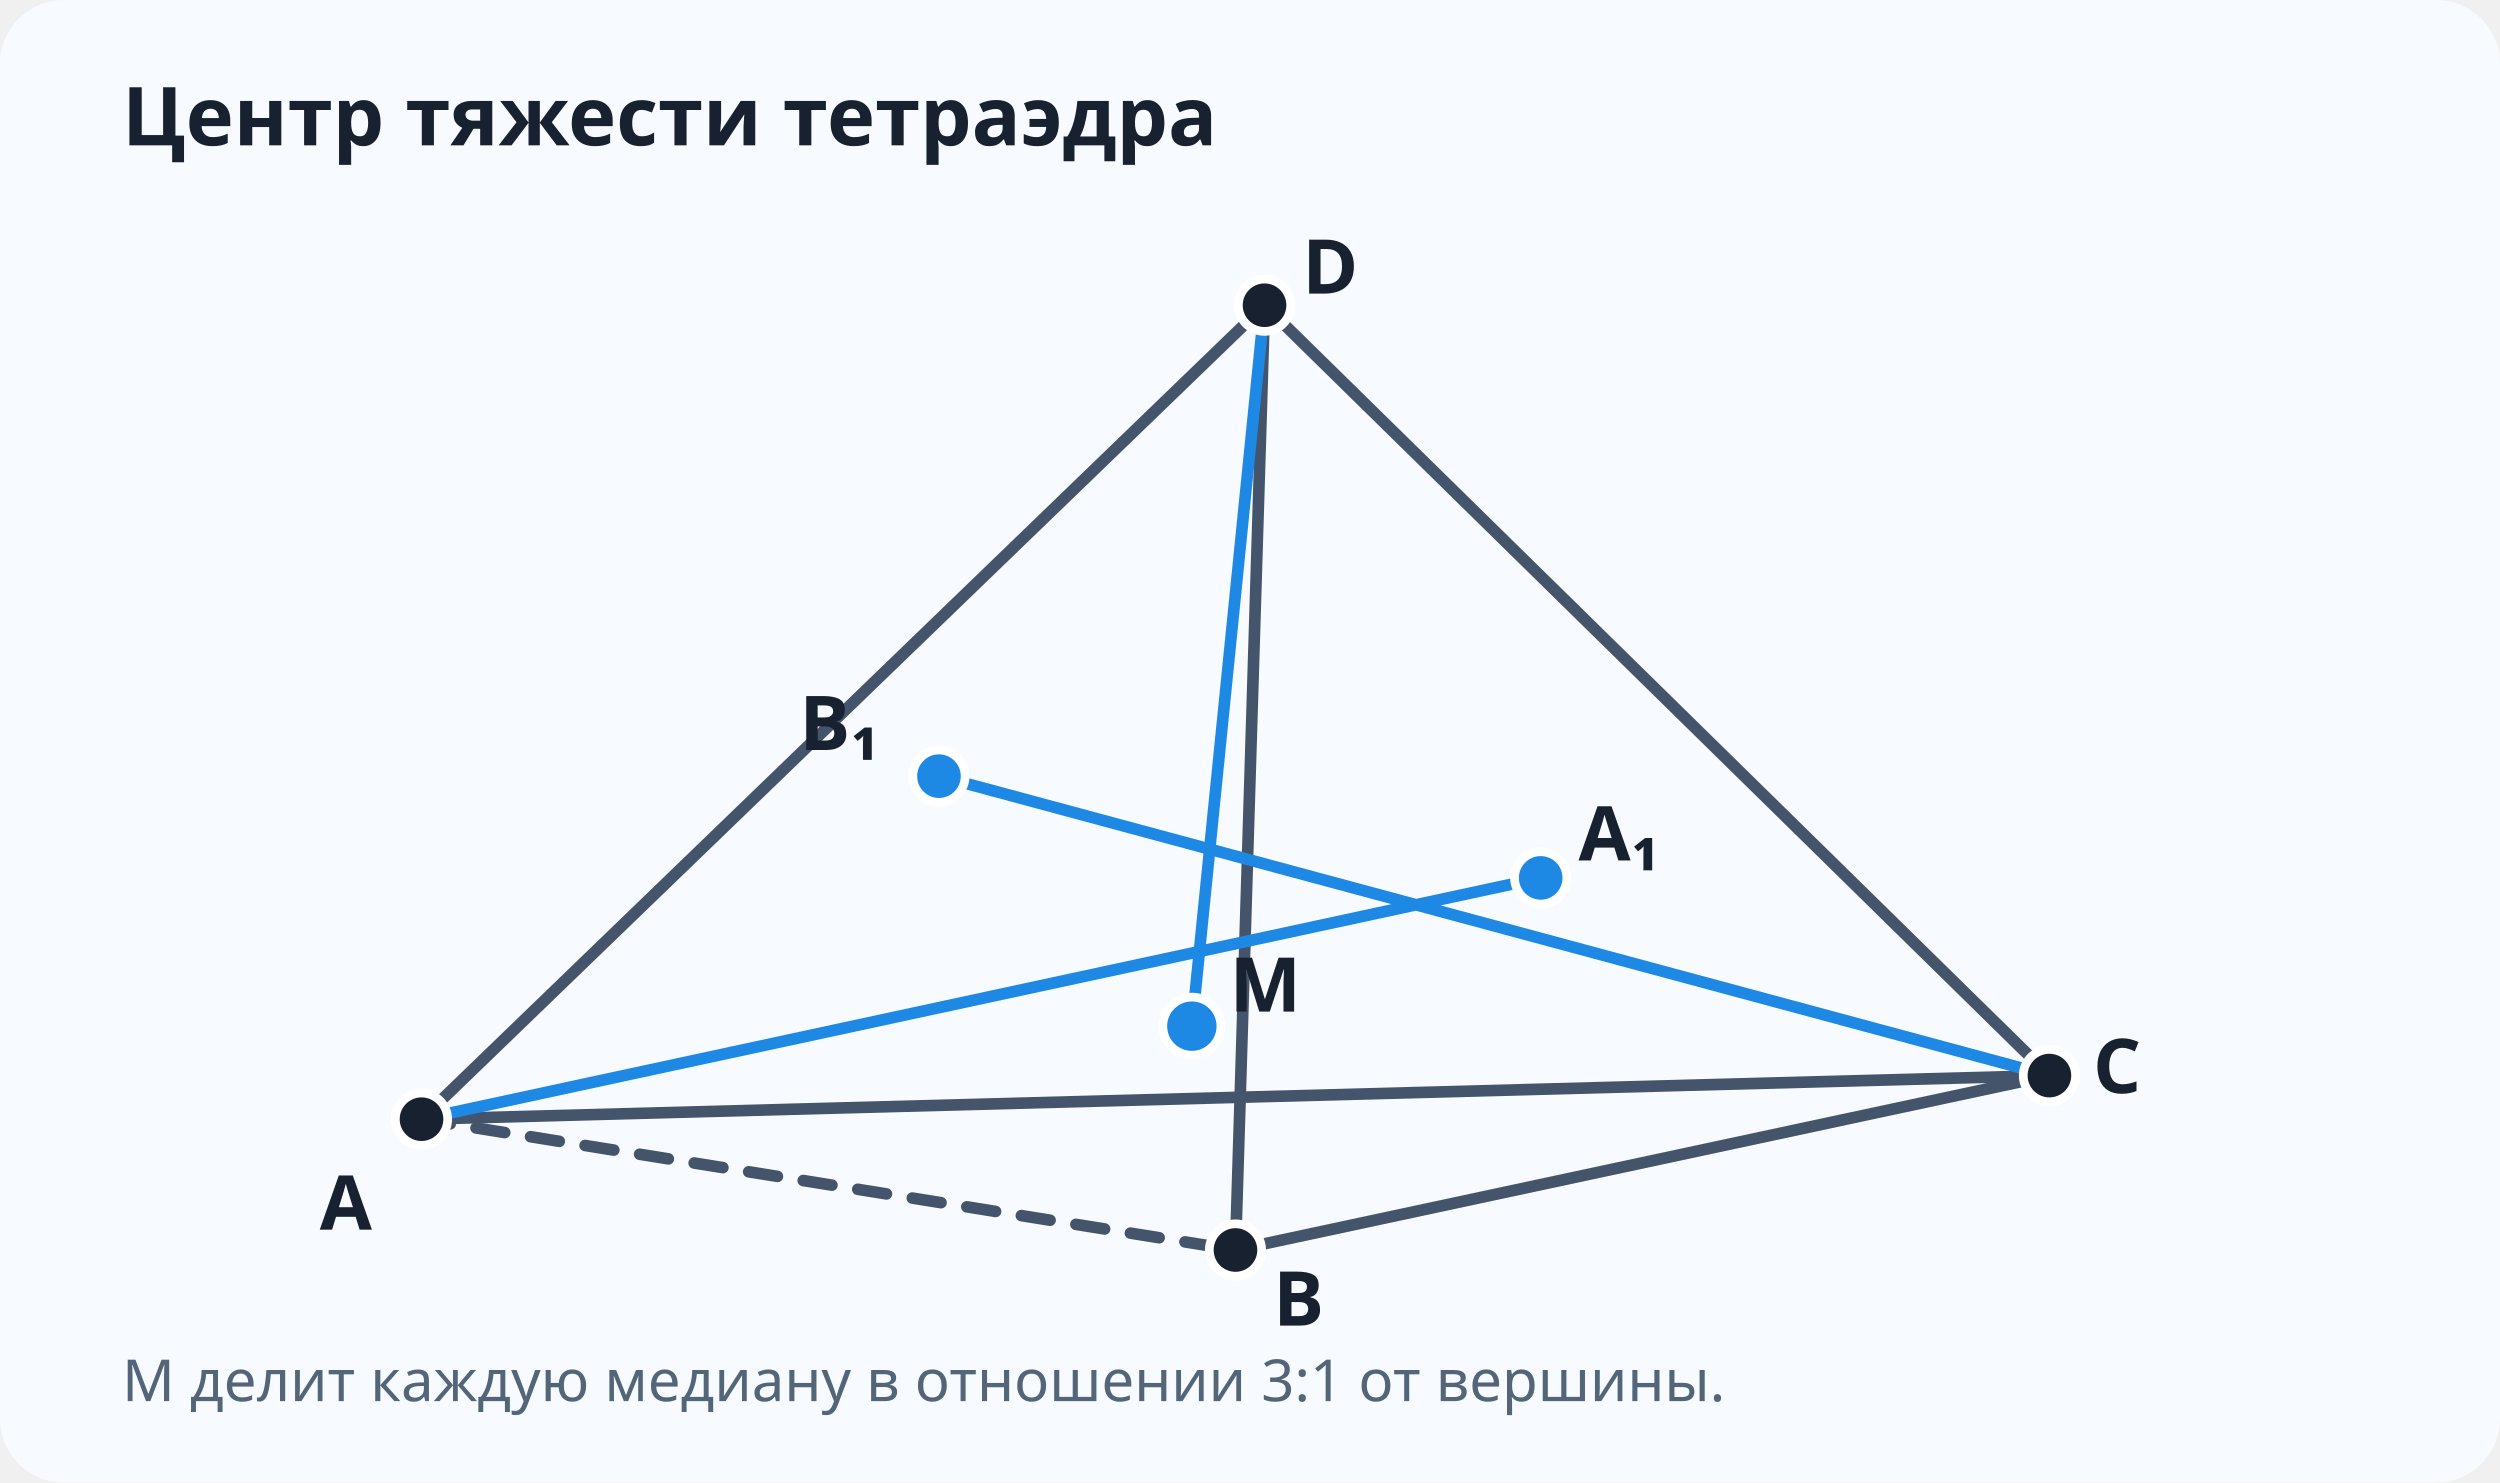
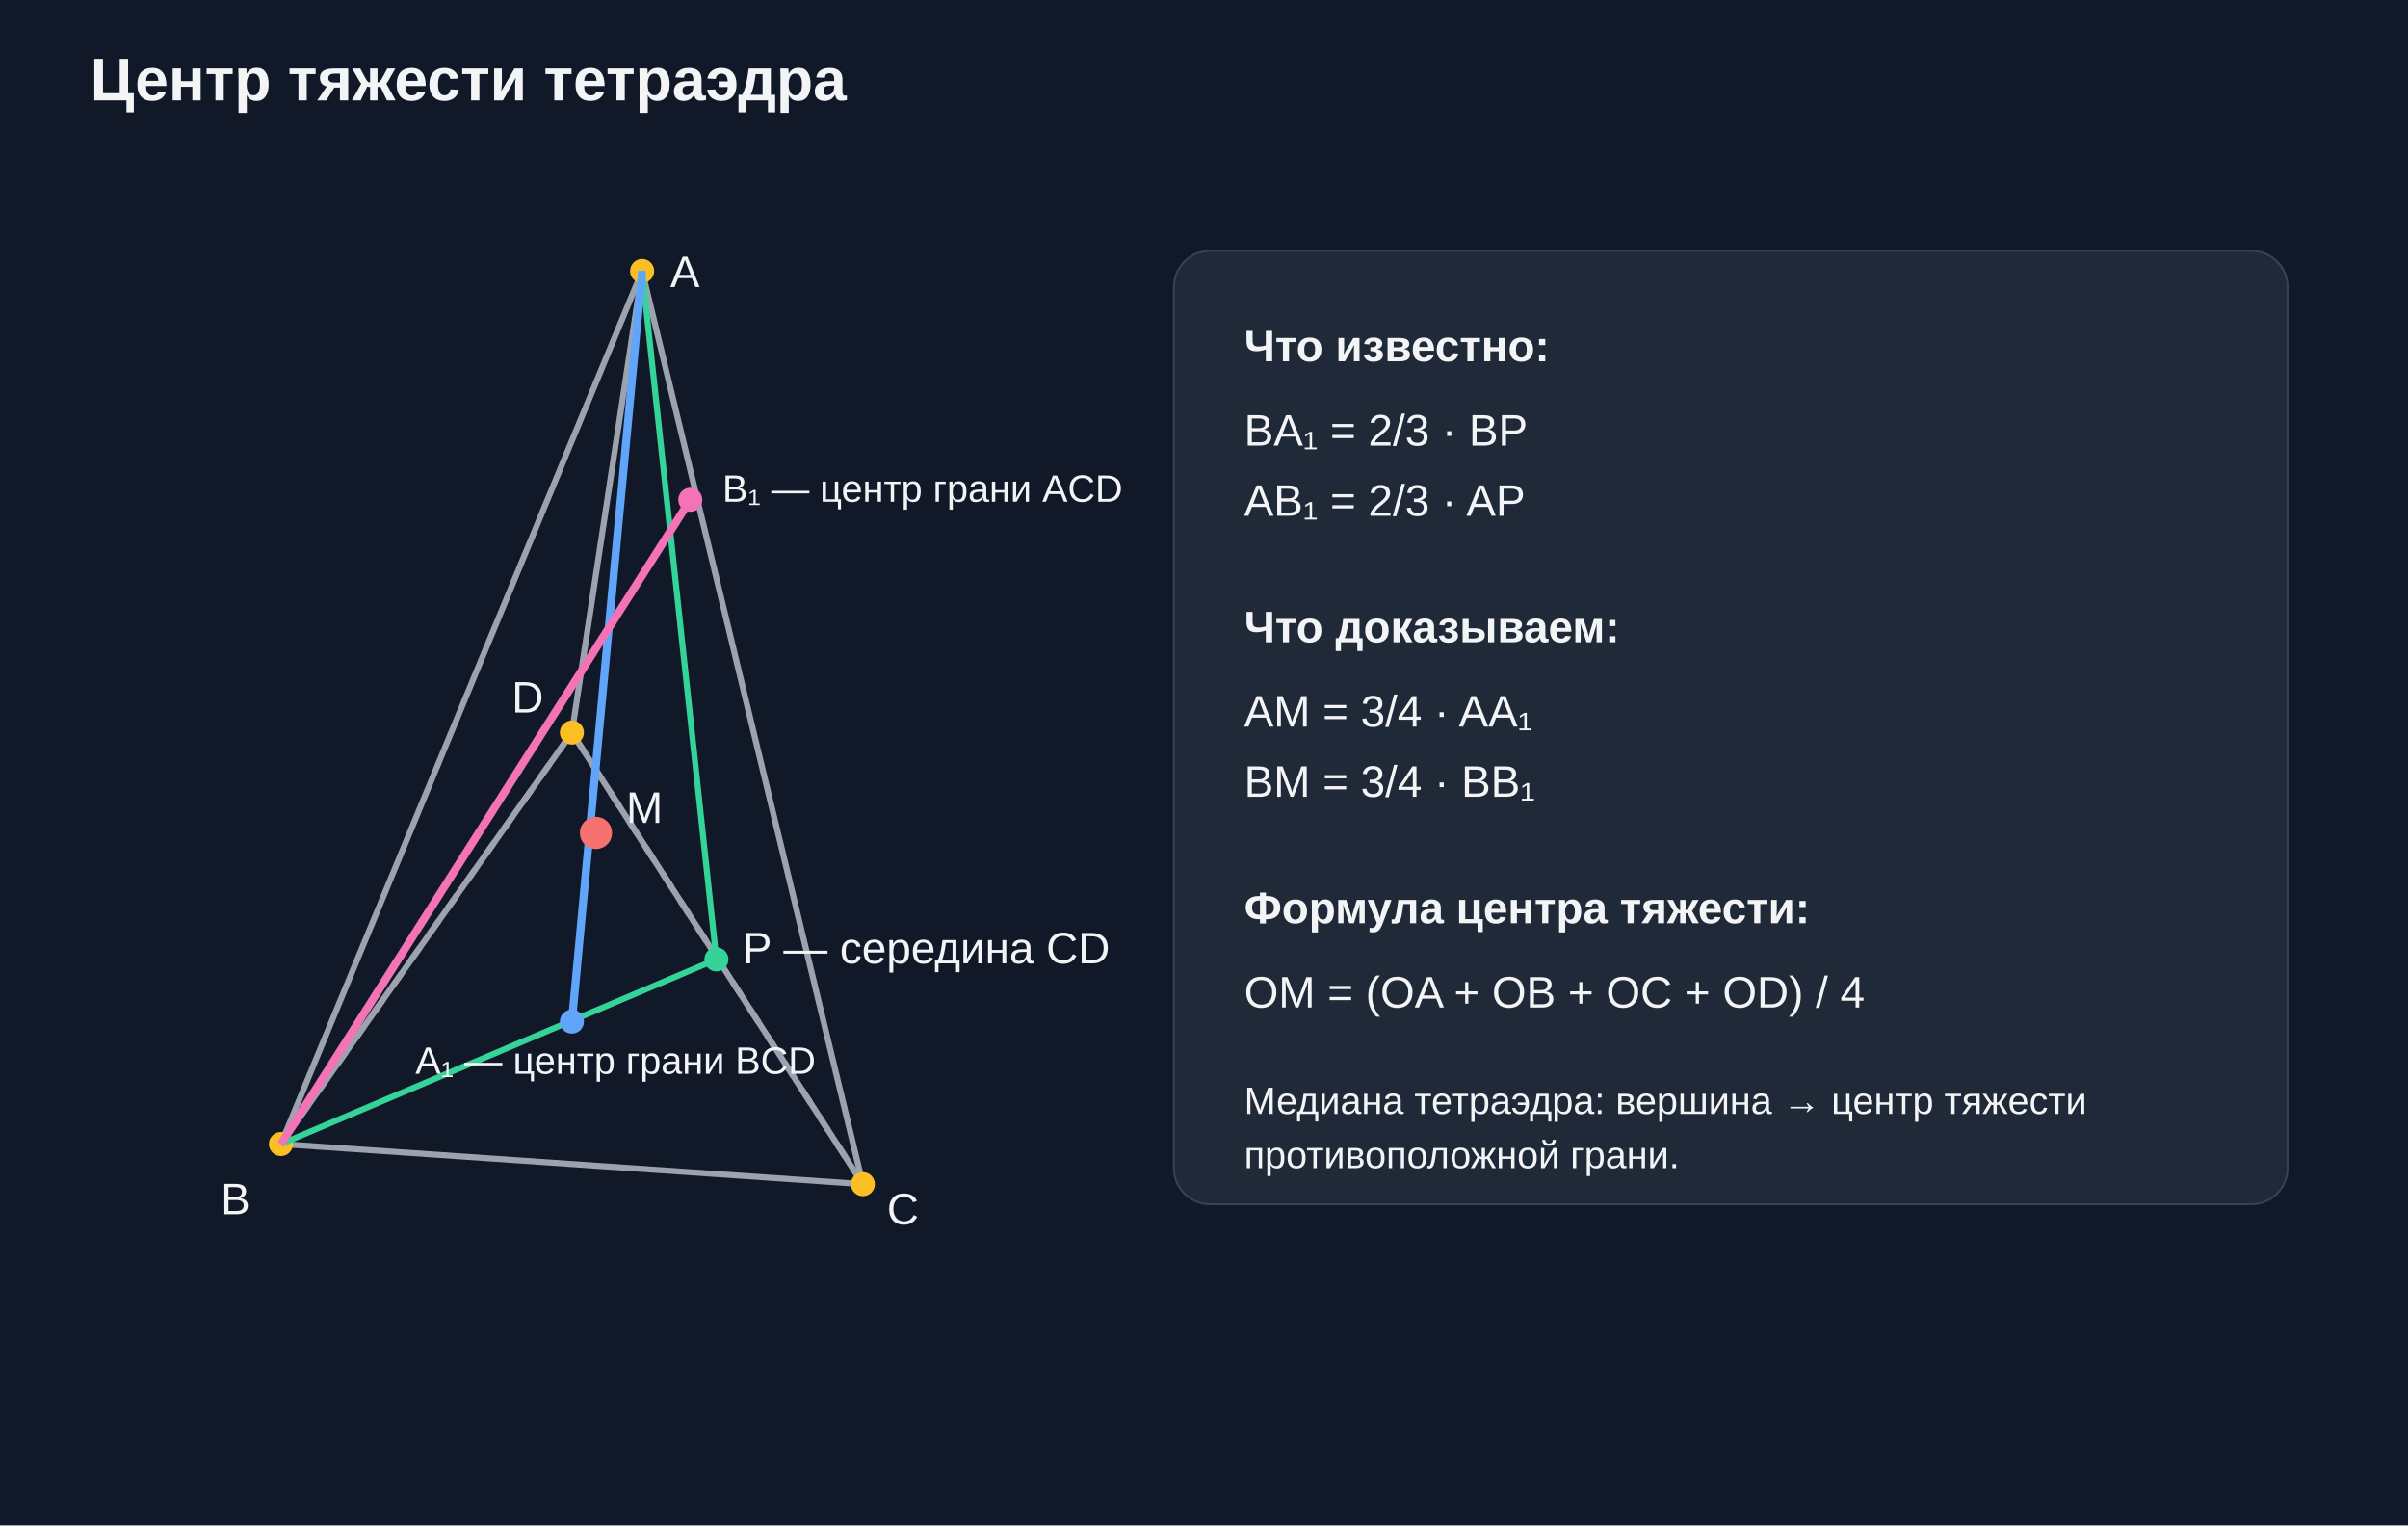
- <svg xmlns="http://www.w3.org/2000/svg" width="860" height="510" viewBox="0 0 860 510" role="img" aria-labelledby="title desc">
+ <svg xmlns="http://www.w3.org/2000/svg" width="1200" height="760" viewBox="0 0 1200 760">
+   <rect width="100%" height="100%" fill="#111827" />
  <style>
-     .edge{fill:none;stroke:#44546a;stroke-width:4;stroke-linecap:round;stroke-linejoin:round}.hidden{stroke-dasharray:10 9}.median{fill:none;stroke:#1e88e5;stroke-width:4;stroke-linecap:round}.point{fill:#17212f;stroke:#fff;stroke-width:3}.minor{fill:#1e88e5;stroke:#fff;stroke-width:3}.label{font:700 26px sans-serif;fill:#17212f}.note{font:20px sans-serif;fill:#536579}.title{font:700 28px sans-serif;fill:#17212f}
-   </style>
-   <rect width="860" height="510" rx="22" fill="#f7fbff" />
-   <text class="title" x="42" y="50">Центр тяжести тетраэдра</text>
-   <path class="edge" d="M145 385 L435 105 L705 370 L145 385 M435 105 L425 430 M705 370 L425 430" />
-   <path class="edge hidden" d="M145 385 L425 430" />
-   <path class="median" d="M145 385 L530 302 M705 370 L323 267" />
-   <path class="median" d="M435 105 L410 353" />
-   <circle class="point" cx="145" cy="385" r="9" />
-   <text class="label" x="110" y="423">A</text>
-   <circle class="point" cx="435" cy="105" r="9" />
-   <text class="label" x="448" y="101">D</text>
-   <circle class="point" cx="705" cy="370" r="9" />
-   <text class="label" x="720" y="376">C</text>
-   <circle class="point" cx="425" cy="430" r="9" />
-   <text class="label" x="438" y="456">B</text>
-   <circle class="minor" cx="530" cy="302" r="9" />
-   <text class="label" x="543" y="296">A₁</text>
-   <circle class="minor" cx="323" cy="267" r="9" />
-   <text class="label" x="275" y="258">B₁</text>
-   <circle class="minor" cx="410" cy="353" r="10" />
-   <text class="label" x="423" y="348">M</text>
-   <text class="note" x="42" y="482">M делит каждую медиану в отношении 3:1 от вершины.</text>
+ .t{font-family:Arial,sans-serif;fill:#f3f4f6}.h{font-size:30px;font-weight:700}.l{font-size:22px}.s{font-size:19px}.edge{stroke:#9ca3af;stroke-width:3;fill:none}.med1{stroke:#60a5fa;stroke-width:4}.med2{stroke:#f472b6;stroke-width:4}.aux{stroke:#34d399;stroke-width:3}.dash{stroke-dasharray:8 8}.pt{fill:#fbbf24}.m{fill:#f87171}
+ </style>
+   <text x="45" y="50" class="t h">Центр тяжести тетраэдра</text>
+   <path class="edge" d="M140 570 L430 590 L285 365 Z" />
+   <line class="edge" x1="140" y1="570" x2="320" y2="135" />
+   <line class="edge" x1="430" y1="590" x2="320" y2="135" />
+   <line class="edge" x1="285" y1="365" x2="320" y2="135" />
+   <line class="edge dash" x1="140" y1="570" x2="285" y2="365" />
+   <line class="edge dash" x1="430" y1="590" x2="285" y2="365" />
+   <circle class="pt" cx="320" cy="135" r="6" />
+   <text x="334" y="143" class="t l">A</text>
+   <circle class="pt" cx="140" cy="570" r="6" />
+   <text x="110" y="605" class="t l">B</text>
+   <circle class="pt" cx="430" cy="590" r="6" />
+   <text x="442" y="610" class="t l">C</text>
+   <circle class="pt" cx="285" cy="365" r="6" />
+   <text x="255" y="355" class="t l">D</text>
+   <circle cx="357" cy="478" r="6" fill="#34d399" />
+   <text x="370" y="480" class="t l">P — середина CD</text>
+   <line class="aux" x1="140" y1="570" x2="357" y2="478" />
+   <line class="aux" x1="320" y1="135" x2="357" y2="478" />
+   <circle cx="285" cy="509" r="6" fill="#60a5fa" />
+   <text x="207" y="535" class="t s">A₁ — центр грани BCD</text>
+   <circle cx="344" cy="249" r="6" fill="#f472b6" />
+   <text x="360" y="250" class="t s">B₁ — центр грани ACD</text>
+   <line class="med1" x1="320" y1="135" x2="285" y2="509" />
+   <line class="med2" x1="140" y1="570" x2="344" y2="249" />
+   <circle class="m" cx="297" cy="415" r="8" />
+   <text x="312" y="410" class="t l">M</text>
+   <rect x="585" y="125" width="555" height="475" rx="18" fill="#1f2937" stroke="#374151" />
+   <text x="620" y="180" class="t l" font-weight="700">Что известно:</text>
+   <text x="620" y="222" class="t l">BA₁ = 2/3 · BP</text>
+   <text x="620" y="257" class="t l">AB₁ = 2/3 · AP</text>
+   <text x="620" y="320" class="t l" font-weight="700">Что доказываем:</text>
+   <text x="620" y="362" class="t l">AM = 3/4 · AA₁</text>
+   <text x="620" y="397" class="t l">BM = 3/4 · BB₁</text>
+   <text x="620" y="460" class="t l" font-weight="700">Формула центра тяжести:</text>
+   <text x="620" y="502" class="t l">OM = (OA + OB + OC + OD) / 4</text>
+   <text x="620" y="555" class="t s">Медиана тетраэдра: вершина → центр тяжести</text>
+   <text x="620" y="582" class="t s">противоположной грани.</text>
</svg>
